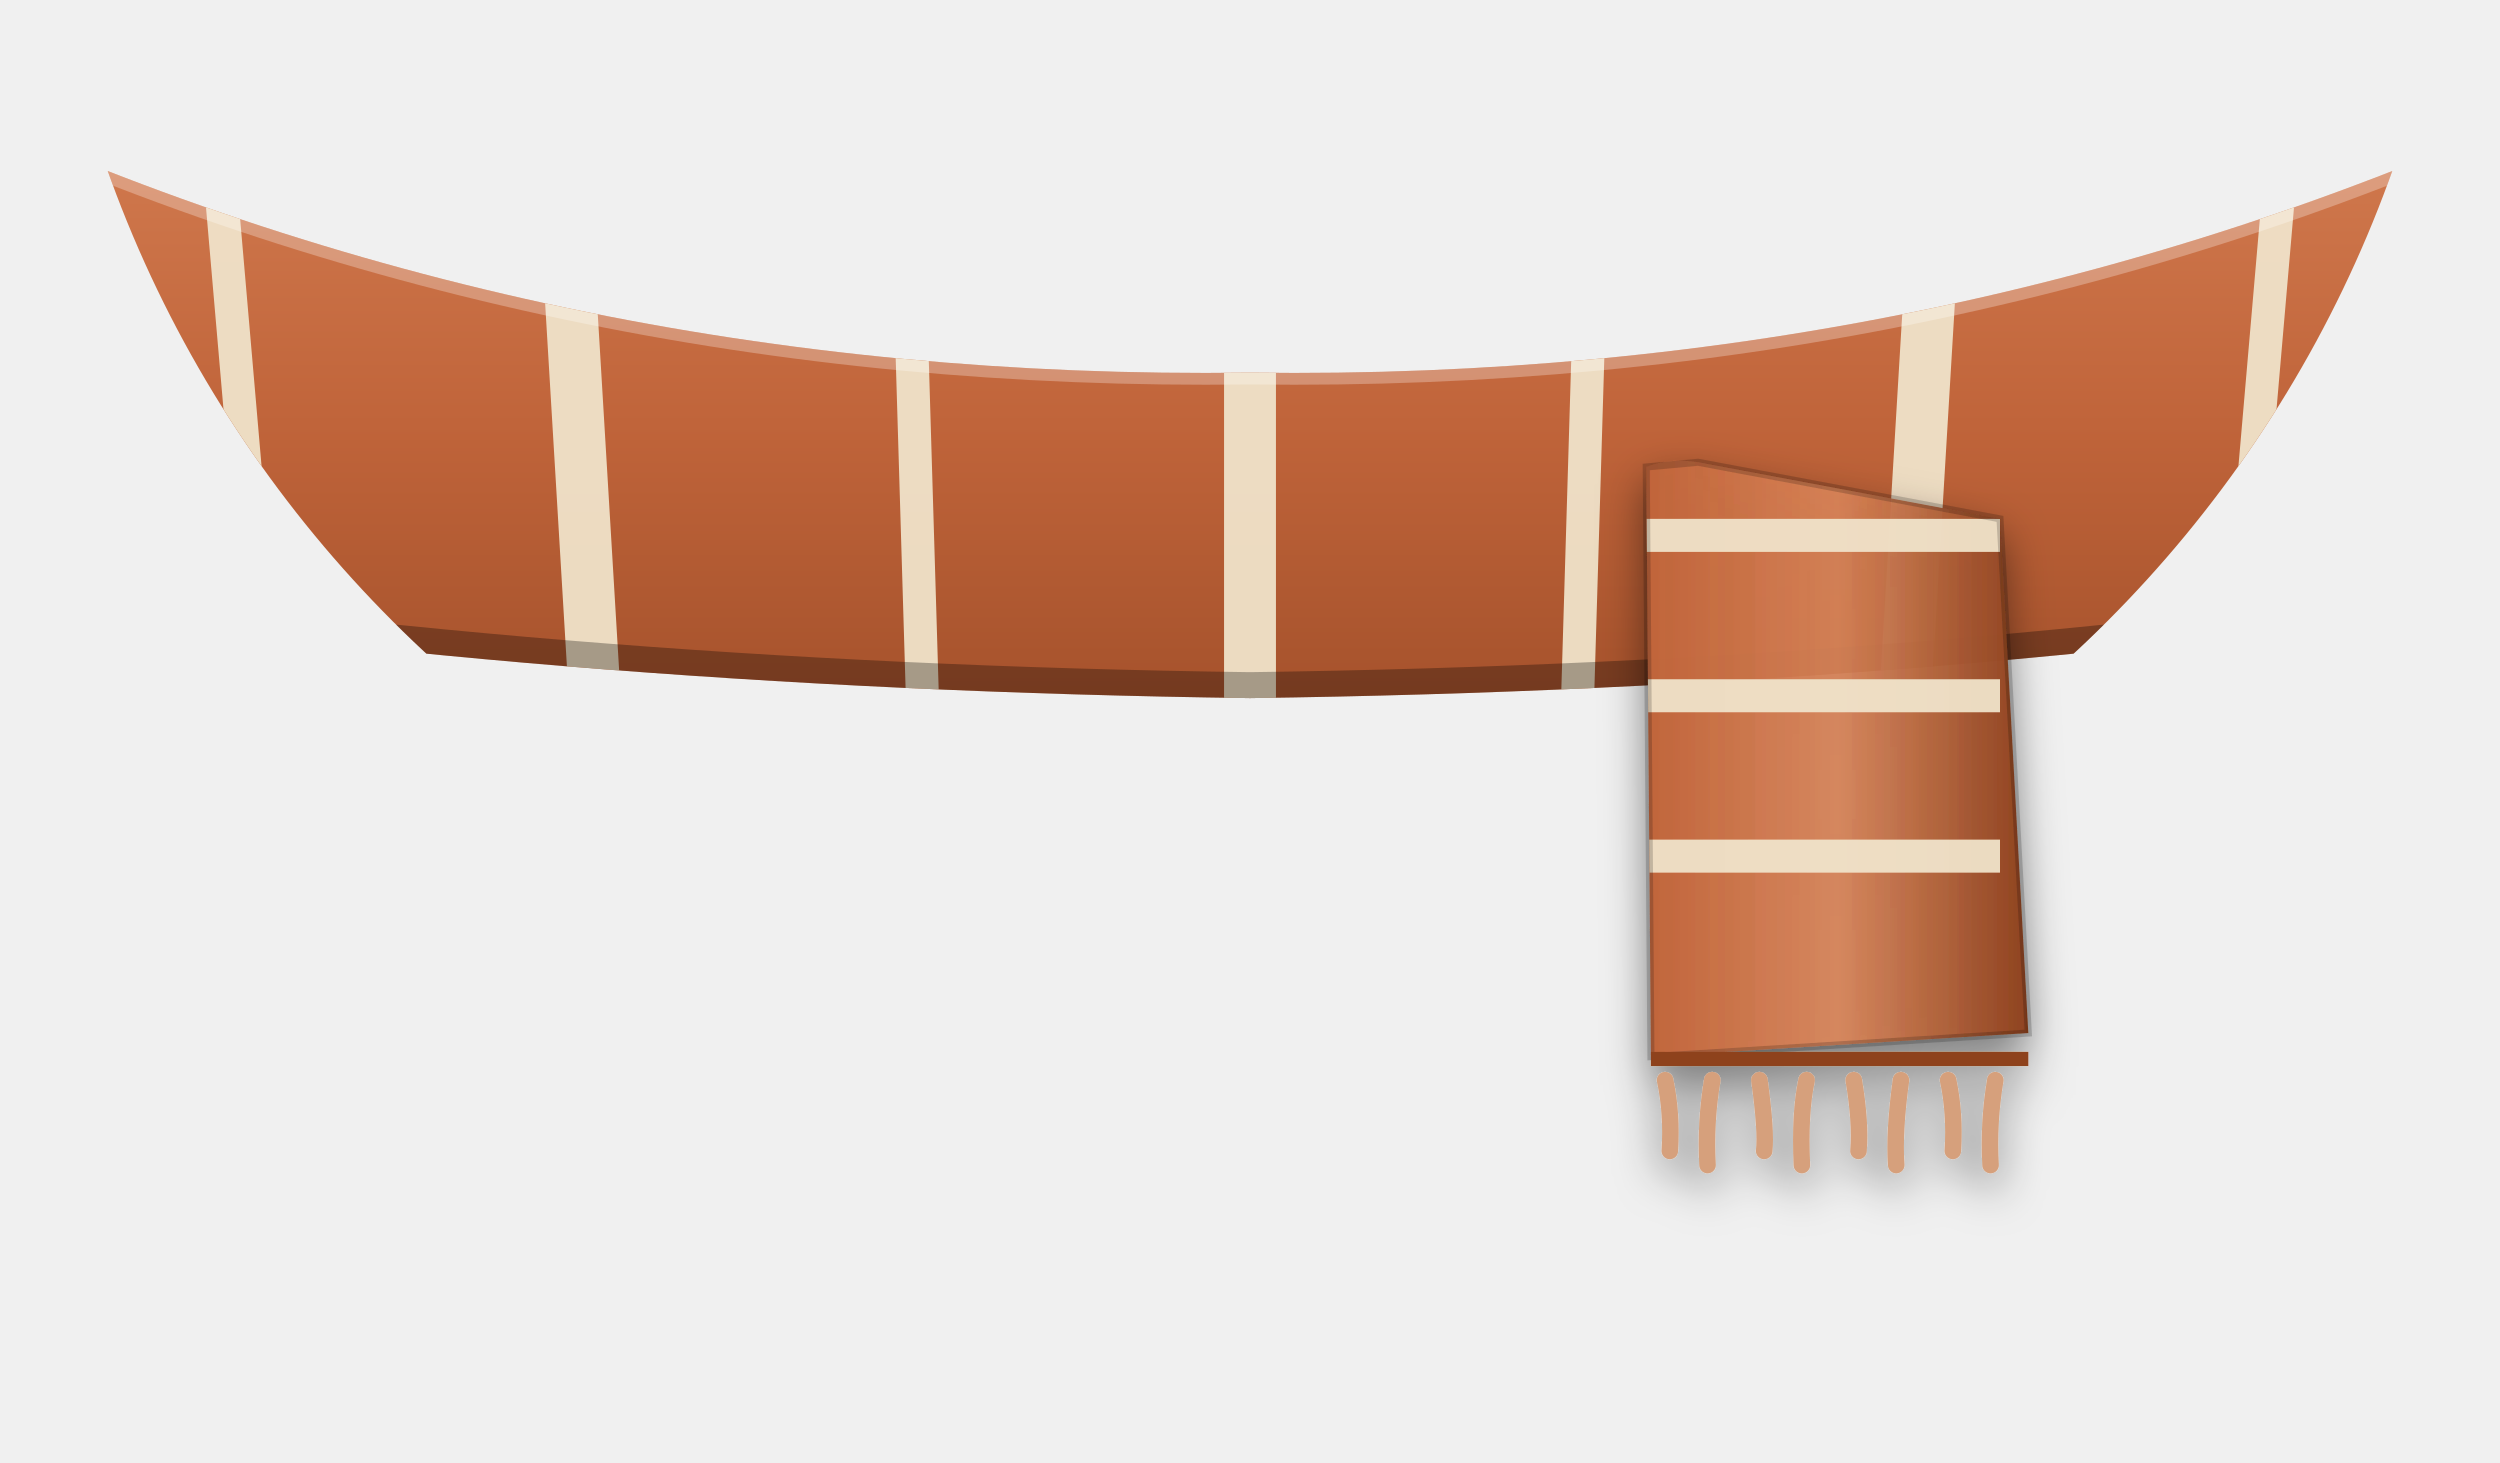
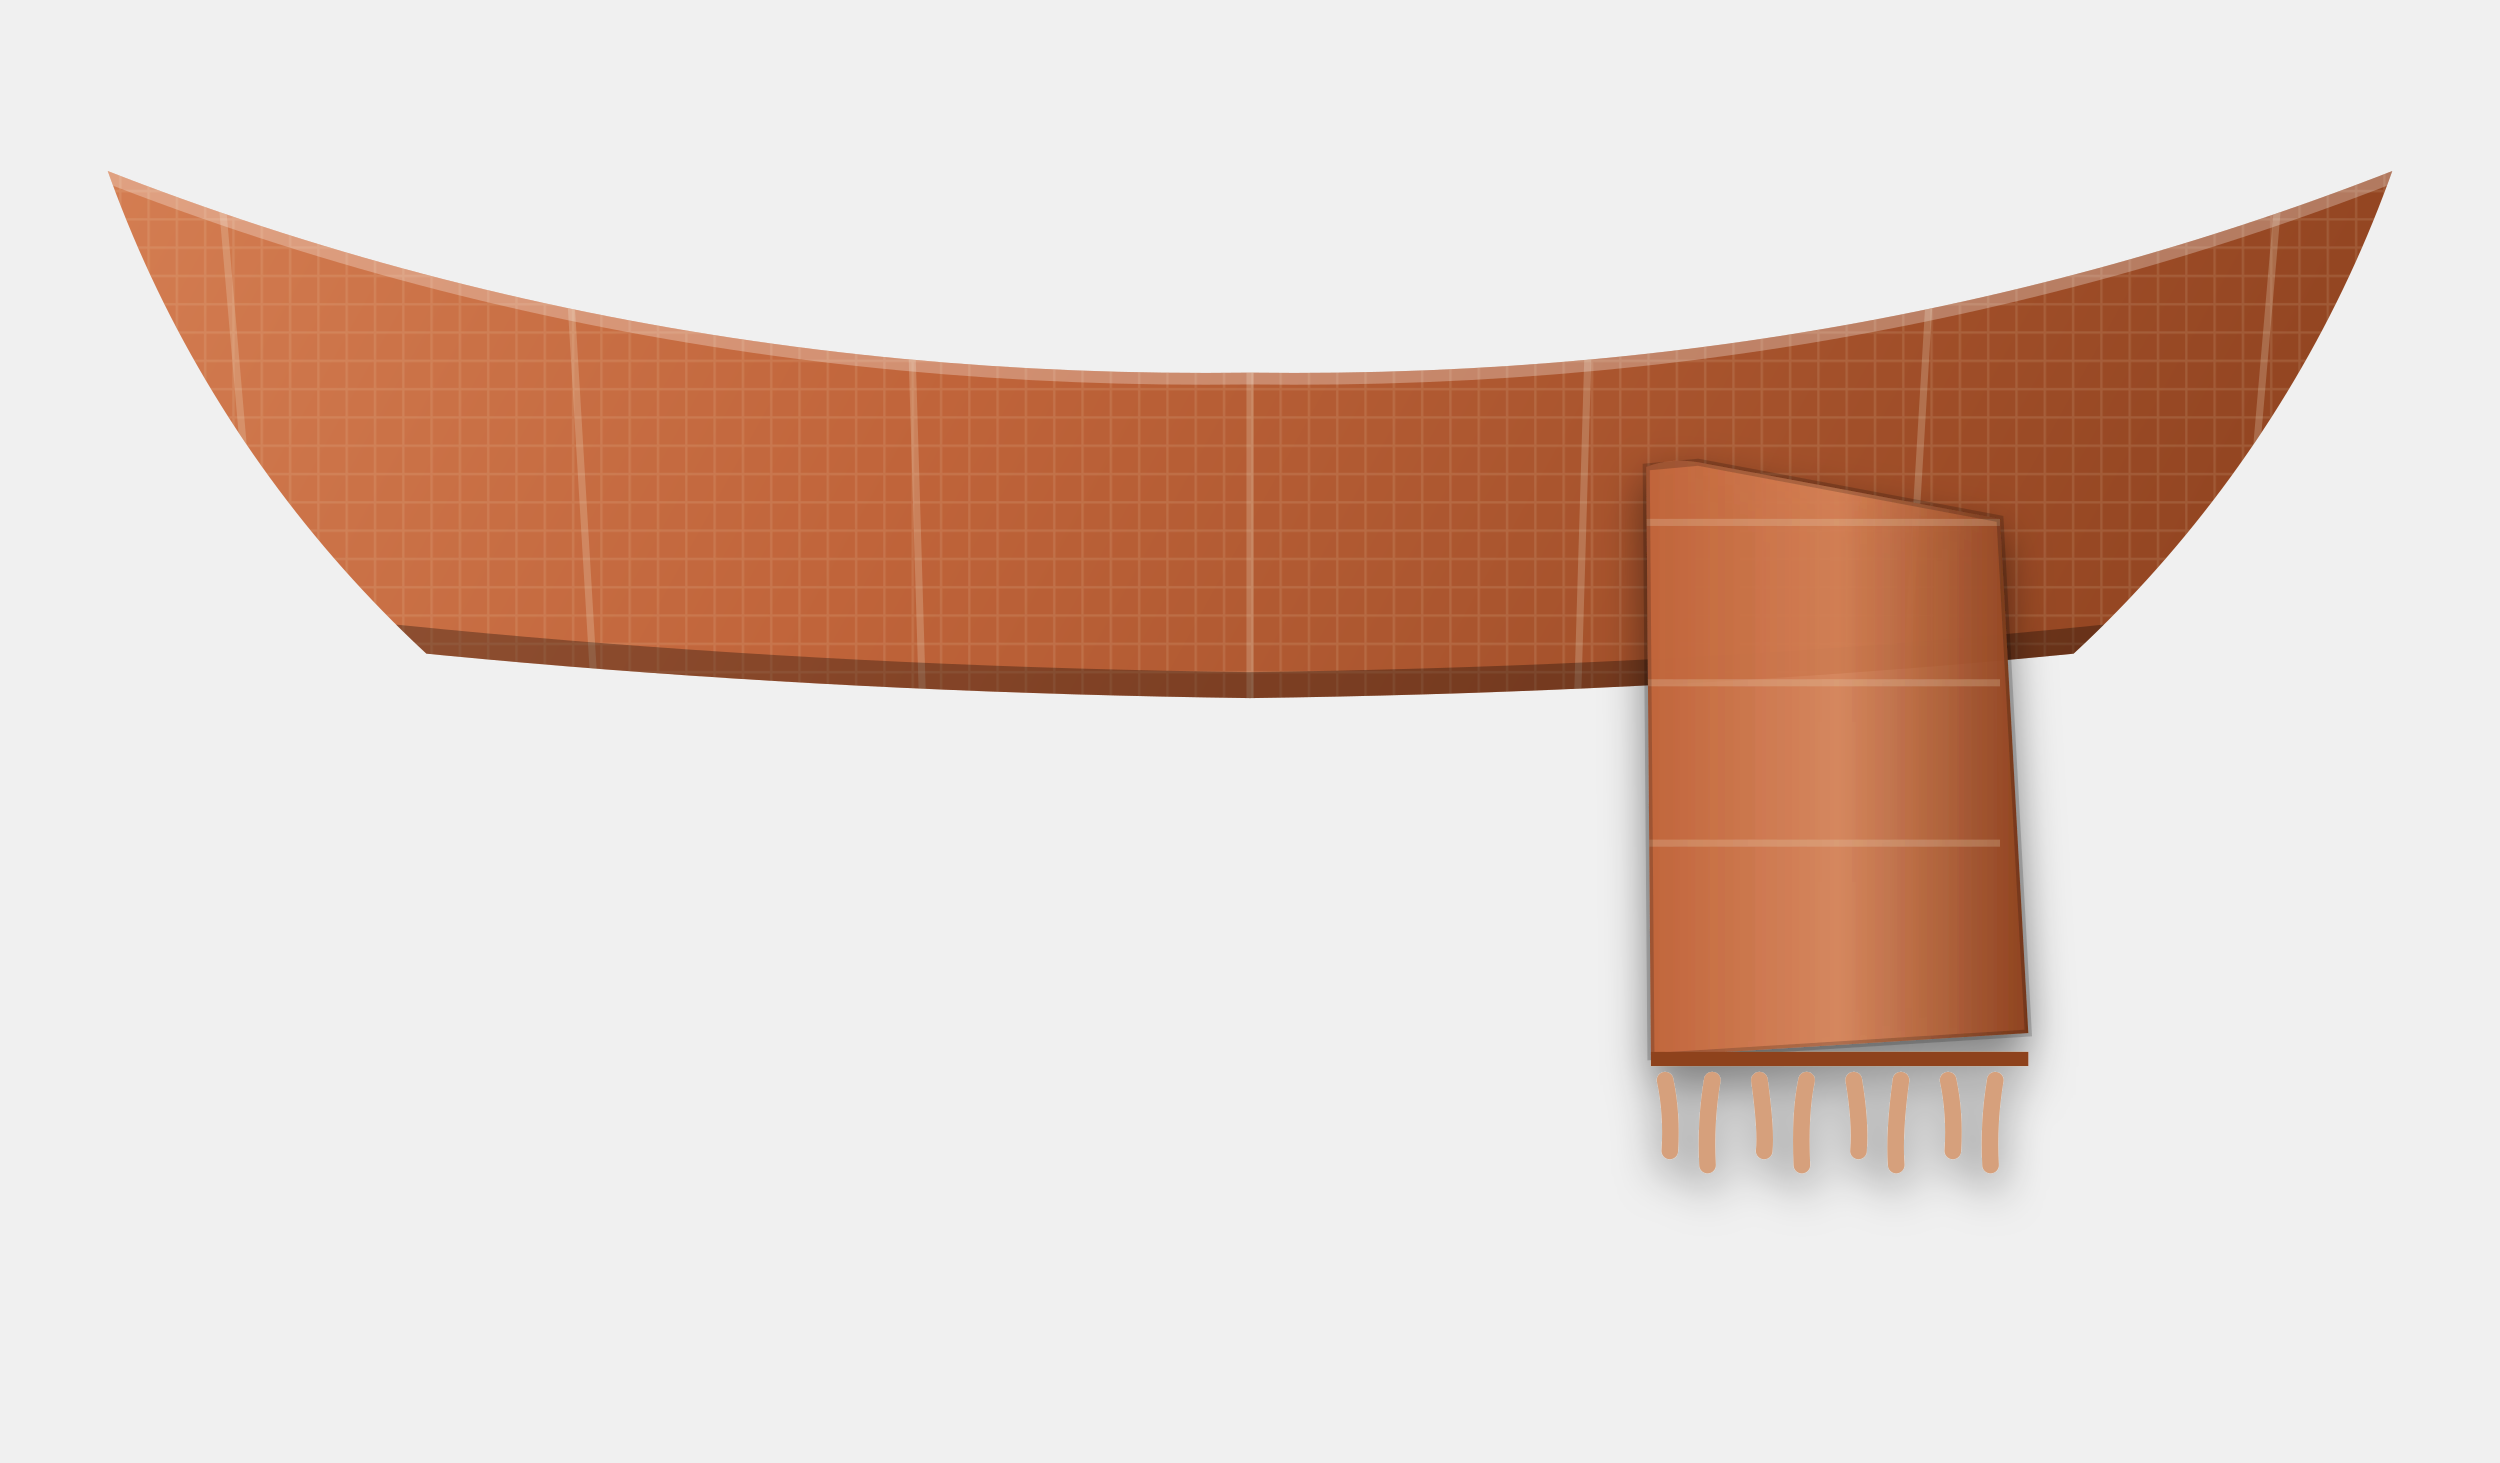
<svg xmlns="http://www.w3.org/2000/svg" viewBox="-530 100 1060 620" width="1060" height="620">
  <defs>
-     <linearGradient id="bg" x1="0" y1="0" x2="0" y2="1">
+     <linearGradient id="bg" x1="0" y1="0" x2="1" y2=".2">
      <stop offset="0" stop-color="#d98458" />
      <stop offset=".45" stop-color="#c0643a" />
      <stop offset="1" stop-color="#8e421f" />
    </linearGradient>
    <linearGradient id="tg" x1="0" y1="0" x2="1" y2="0">
      <stop offset="0" stop-color="#c0643a" />
      <stop offset=".5" stop-color="#d98458" stop-opacity=".9" />
      <stop offset="1" stop-color="#8e421f" />
    </linearGradient>
    <clipPath id="ball">
      <circle cx="0" cy="0" r="514" />
    </clipPath>
+     <pattern id="weave" width="12" height="12" patternUnits="userSpaceOnUse">
+       <path d="M0 1H12M1 0V12" stroke="#f7e9cb" stroke-opacity=".12" stroke-width="1" />
+     </pattern>
    <clipPath id="band">
      <path d="M-560,140 Q-300,262 0,258 Q300,262 560,140 L560,350 Q300,392 0,396 Q-300,392 -560,350 Z" />
    </clipPath>
    <filter id="sh" x="-20%" y="-20%" width="140%" height="140%">
      <feGaussianBlur in="SourceAlpha" stdDeviation="9" />
      <feOffset dy="8" />
      <feComponentTransfer>
        <feFuncA type="linear" slope=".5" />
      </feComponentTransfer>
      <feMerge>
        <feMergeNode />
        <feMergeNode in="SourceGraphic" />
      </feMerge>
    </filter>
  </defs>
  <g clip-path="url(#ball)">
    <g clip-path="url(#band)">
      <rect x="-560" y="100" width="1120" height="400" fill="url(#bg)" />
+       <rect x="-560" y="100" width="1120" height="400" fill="url(#weave)" />
      <g transform="translate(0,6)">
-         <path d="M-441,120 L-415,420" stroke="#efe2c8" stroke-width="14" opacity=".95" />
-         <path d="M-294,120 L-276,420" stroke="#efe2c8" stroke-width="22" opacity=".95" />
-         <path d="M-147,120 L-138,420" stroke="#efe2c8" stroke-width="14" opacity=".95" />
-         <path d="M0,120 L0,420" stroke="#efe2c8" stroke-width="22" opacity=".95" />
-         <path d="M147,120 L138,420" stroke="#efe2c8" stroke-width="14" opacity=".95" />
-         <path d="M294,120 L276,420" stroke="#efe2c8" stroke-width="22" opacity=".95" />
-         <path d="M441,120 L415,420" stroke="#efe2c8" stroke-width="14" opacity=".95" />
+         <path d="M-441,120 L-415,420" stroke="#efe2c8" stroke-width="3" opacity=".24" />
+         <path d="M-294,120 L-276,420" stroke="#efe2c8" stroke-width="3" opacity=".24" />
+         <path d="M-147,120 L-138,420" stroke="#efe2c8" stroke-width="3" opacity=".24" />
+         <path d="M0,120 L0,420" stroke="#efe2c8" stroke-width="3" opacity=".24" />
+         <path d="M147,120 L138,420" stroke="#efe2c8" stroke-width="3" opacity=".24" />
+         <path d="M294,120 L276,420" stroke="#efe2c8" stroke-width="3" opacity=".24" />
+         <path d="M441,120 L415,420" stroke="#efe2c8" stroke-width="3" opacity=".24" />
      </g>
      <path d="M-560,140 Q-300,262 0,258 Q300,262 560,140" fill="none" stroke="#fff" stroke-opacity=".28" stroke-width="10" />
      <path d="M-560,350 Q-300,392 0,396 Q300,392 560,350" fill="none" stroke="#000" stroke-opacity=".30" stroke-width="22" />
    </g>
  </g>
  <g filter="url(#sh)" transform="translate(0,-52)">
    <path d="M168,350 Q178,346 190,348 L318,372 L330,590 L170,600 Z" fill="url(#tg)" />
    <g clip-path="url(#tc)">
-       <rect x="168" y="372" width="150" height="14" fill="#efe2c8" opacity=".95" />
-       <rect x="168" y="440" width="150" height="14" fill="#efe2c8" opacity=".95" />
-       <rect x="168" y="508" width="150" height="14" fill="#efe2c8" opacity=".95" />
+       <rect x="168" y="372" width="150" height="3" fill="#ead9bd" opacity=".24" />
+       <rect x="168" y="440" width="150" height="3" fill="#ead9bd" opacity=".24" />
+       <rect x="168" y="508" width="150" height="3" fill="#ead9bd" opacity=".24" />
    </g>
    <path d="M168,350 L190,348 L318,372 L330,590 L170,600 Z" fill="none" stroke="#000" stroke-opacity=".18" stroke-width="3" />
    <rect x="170" y="598" width="160" height="6" fill="#8e421f" />
    <path d="M176,610 q3,14 2,30" stroke="#d6a07c" stroke-width="7" fill="none" stroke-linecap="round" />
    <path d="M196,610 q-3,18 -2,36" stroke="#d6a07c" stroke-width="7" fill="none" stroke-linecap="round" />
    <path d="M216,610 q3,22 2,30" stroke="#d6a07c" stroke-width="7" fill="none" stroke-linecap="round" />
    <path d="M236,610 q-3,14 -2,36" stroke="#d6a07c" stroke-width="7" fill="none" stroke-linecap="round" />
    <path d="M256,610 q3,18 2,30" stroke="#d6a07c" stroke-width="7" fill="none" stroke-linecap="round" />
    <path d="M276,610 q-3,22 -2,36" stroke="#d6a07c" stroke-width="7" fill="none" stroke-linecap="round" />
    <path d="M296,610 q3,14 2,30" stroke="#d6a07c" stroke-width="7" fill="none" stroke-linecap="round" />
    <path d="M316,610 q-3,18 -2,36" stroke="#d6a07c" stroke-width="7" fill="none" stroke-linecap="round" />
  </g>
  <clipPath id="tc">
    <path d="M168,350 L318,372 L330,590 L170,600 Z" />
  </clipPath>
</svg>
